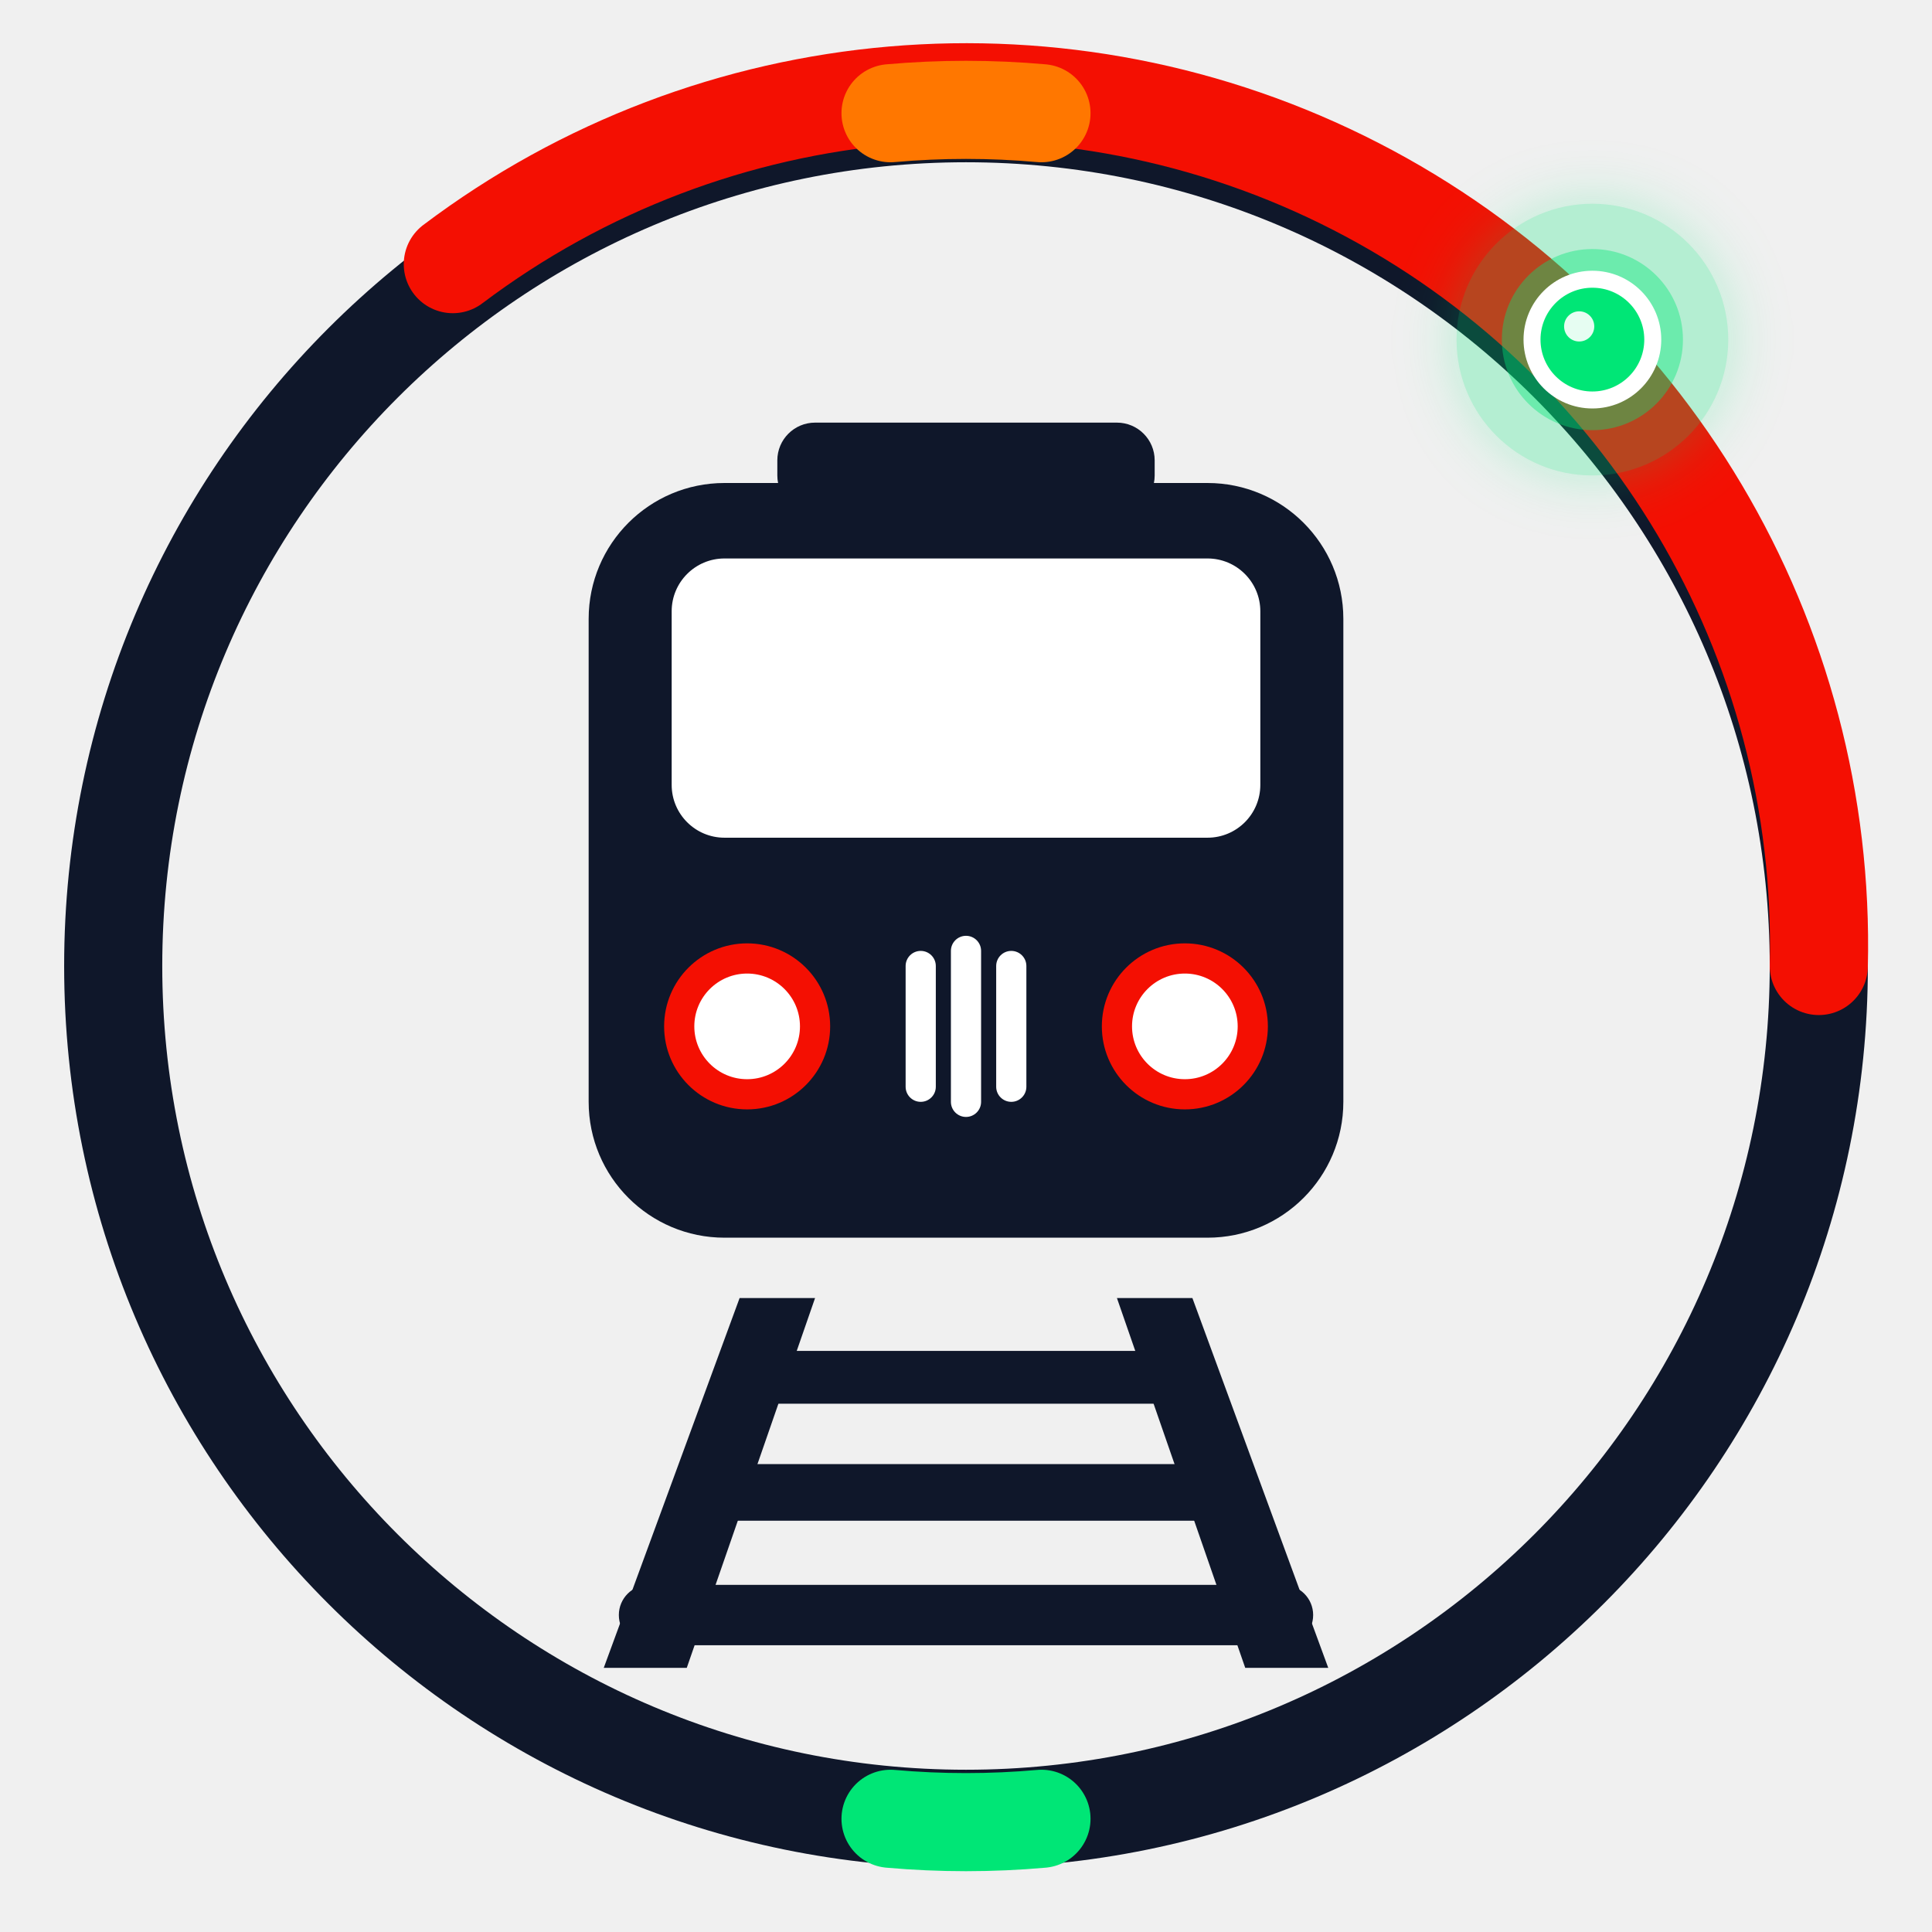
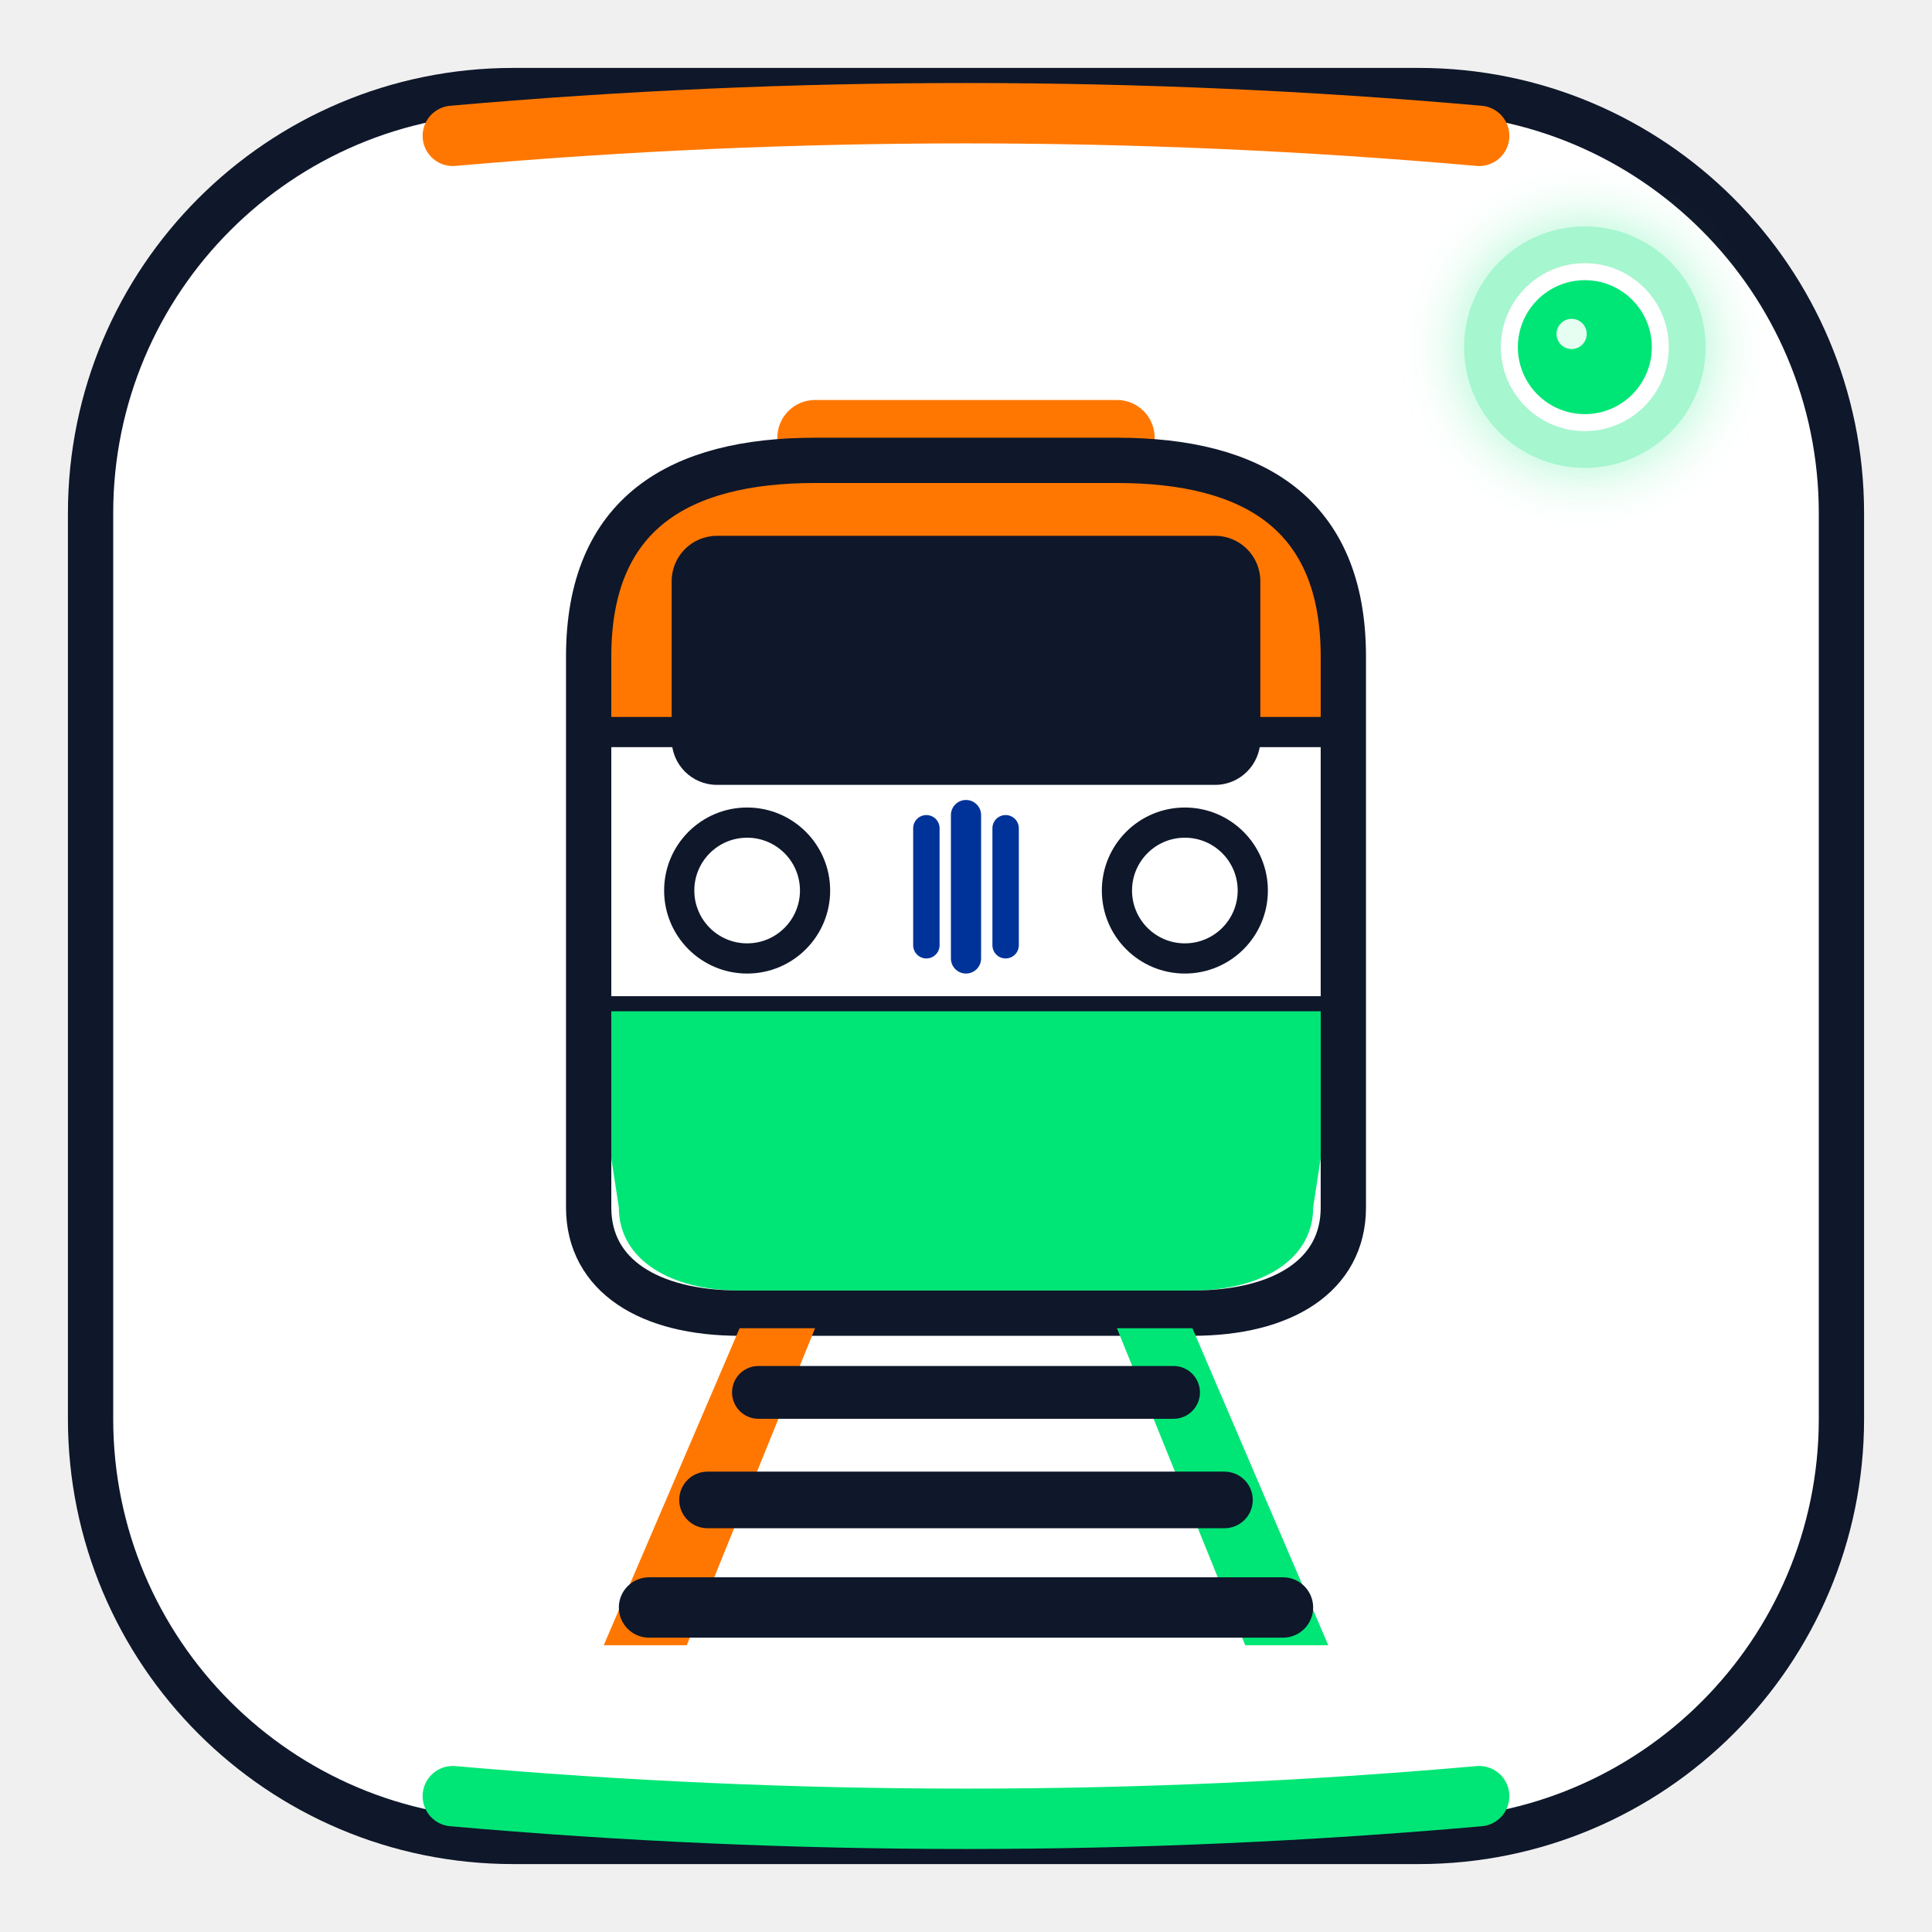
<svg xmlns="http://www.w3.org/2000/svg" viewBox="0 0 512 512" width="100%" height="100%">
  <defs>
-     <filter id="adobeGlow3" x="-40%" y="-40%" width="180%" height="180%">
+     <filter id="glowDot3" x="-40%" y="-40%" width="180%" height="180%">
      <feGaussianBlur stdDeviation="8" result="blur" />
      <feMerge>
        <feMergeNode in="blur" />
        <feMergeNode in="SourceGraphic" />
      </feMerge>
    </filter>
  </defs>
-   <circle cx="256" cy="256" r="226" fill="none" stroke="#0F172A" stroke-width="26" />
-   <path d="M 120 70 A 226 226 0 0 1 482 256" fill="none" stroke="#F40F02" stroke-width="26" stroke-linecap="round" />
-   <path d="M 236 30 A 226 226 0 0 1 276 30" fill="none" stroke="#FF7700" stroke-width="26" stroke-linecap="round" />
-   <path d="M 236 482 A 226 226 0 0 0 276 482" fill="none" stroke="#00E676" stroke-width="26" stroke-linecap="round" />
-   <rect x="206" y="112" width="100" height="24" rx="10" fill="#0F172A" />
-   <rect x="156" y="128" width="200" height="200" rx="36" fill="#0F172A" />
-   <rect x="178" y="148" width="156" height="74" rx="14" fill="#FFFFFF" />
-   <circle cx="198" cy="272" r="22" fill="#F40F02" />
-   <circle cx="198" cy="272" r="14" fill="#FFFFFF" />
-   <circle cx="314" cy="272" r="22" fill="#F40F02" />
-   <circle cx="314" cy="272" r="14" fill="#FFFFFF" />
-   <rect x="240" y="252" width="8" height="40" rx="4" fill="#FFFFFF" />
-   <rect x="252" y="248" width="8" height="48" rx="4" fill="#FFFFFF" />
-   <rect x="264" y="252" width="8" height="40" rx="4" fill="#FFFFFF" />
-   <polygon points="196,344 216,344 182,442 160,442" fill="#0F172A" />
-   <polygon points="296,344 316,344 352,442 330,442" fill="#0F172A" />
-   <rect x="194" y="358" width="124" height="14" rx="7" fill="#0F172A" />
-   <rect x="180" y="388" width="152" height="15" rx="7.5" fill="#0F172A" />
-   <rect x="164" y="420" width="184" height="16" rx="8" fill="#0F172A" />
-   <g transform="translate(422, 90)">
-     <circle cx="0" cy="0" r="36" fill="#00E676" opacity="0.25" filter="url(#adobeGlow3)" />
-     <circle cx="0" cy="0" r="24" fill="#00E676" opacity="0.4" />
-     <circle cx="0" cy="0" r="16" fill="#00E676" stroke="#FFFFFF" stroke-width="4.5" />
+   <rect x="24" y="24" width="464" height="464" rx="112" fill="#FFFFFF" stroke="#0F172A" stroke-width="12" />
+   <path d="M 120 36 Q 256 24 392 36" fill="none" stroke="#FF7700" stroke-width="16" stroke-linecap="round" />
+   <path d="M 120 476 Q 256 488 392 476" fill="none" stroke="#00E676" stroke-width="16" stroke-linecap="round" />
+   <g transform="translate(0, -6)">
+     <rect x="206" y="112" width="100" height="24" rx="10" fill="#FF7700" />
+     <path d="M 156 180 C 156 142, 180 128, 216 128 L 296 128 C 332 128, 356 142, 356 180 L 356 200 L 156 200 Z" fill="#FF7700" />
+     <rect x="156" y="200" width="200" height="74" fill="#FFFFFF" stroke="#0F172A" stroke-width="8" />
+     <rect x="178" y="148" width="156" height="66" rx="12" fill="#0F172A" />
+     <circle cx="198" cy="242" r="22" fill="#0F172A" />
+     <circle cx="198" cy="242" r="14" fill="#FFFFFF" />
+     <circle cx="314" cy="242" r="22" fill="#0F172A" />
+     <circle cx="314" cy="242" r="14" fill="#FFFFFF" />
+     <rect x="242" y="222" width="7" height="38" rx="3.5" fill="#003399" />
+     <rect x="252" y="218" width="8" height="46" rx="4" fill="#003399" />
+     <rect x="263" y="222" width="7" height="38" rx="3.5" fill="#003399" />
+     <path d="M 156 274 L 356 274 L 348 326 C 348 340, 334 348, 316 348 L 196 348 C 178 348, 164 340, 164 326 Z" fill="#00E676" />
+     <path d="M 156 180 C 156 142, 180 128, 216 128 L 296 128 C 332 128, 356 142, 356 180 L 356 326 C 356 344, 340 354, 316 354 L 196 354 C 172 354, 156 344, 156 326 Z" fill="none" stroke="#0F172A" stroke-width="12" stroke-linejoin="round" />
+     <polygon points="196,358 216,358 182,442 160,442" fill="#FF7700" />
+     <polygon points="296,358 316,358 352,442 330,442" fill="#00E676" />
+     <rect x="194" y="368" width="124" height="14" rx="7" fill="#0F172A" />
+     <rect x="180" y="396" width="152" height="15" rx="7.5" fill="#0F172A" />
+     <rect x="164" y="424" width="184" height="16" rx="8" fill="#0F172A" />
+   </g>
+   <g transform="translate(420, 92)">
+     <circle cx="0" cy="0" r="32" fill="#00E676" opacity="0.35" filter="url(#glowDot3)" />
+     <circle cx="0" cy="0" r="20" fill="#00E676" stroke="#FFFFFF" stroke-width="4.5" />
    <circle cx="-3.5" cy="-3.5" r="4" fill="#FFFFFF" opacity="0.9" />
  </g>
</svg>
